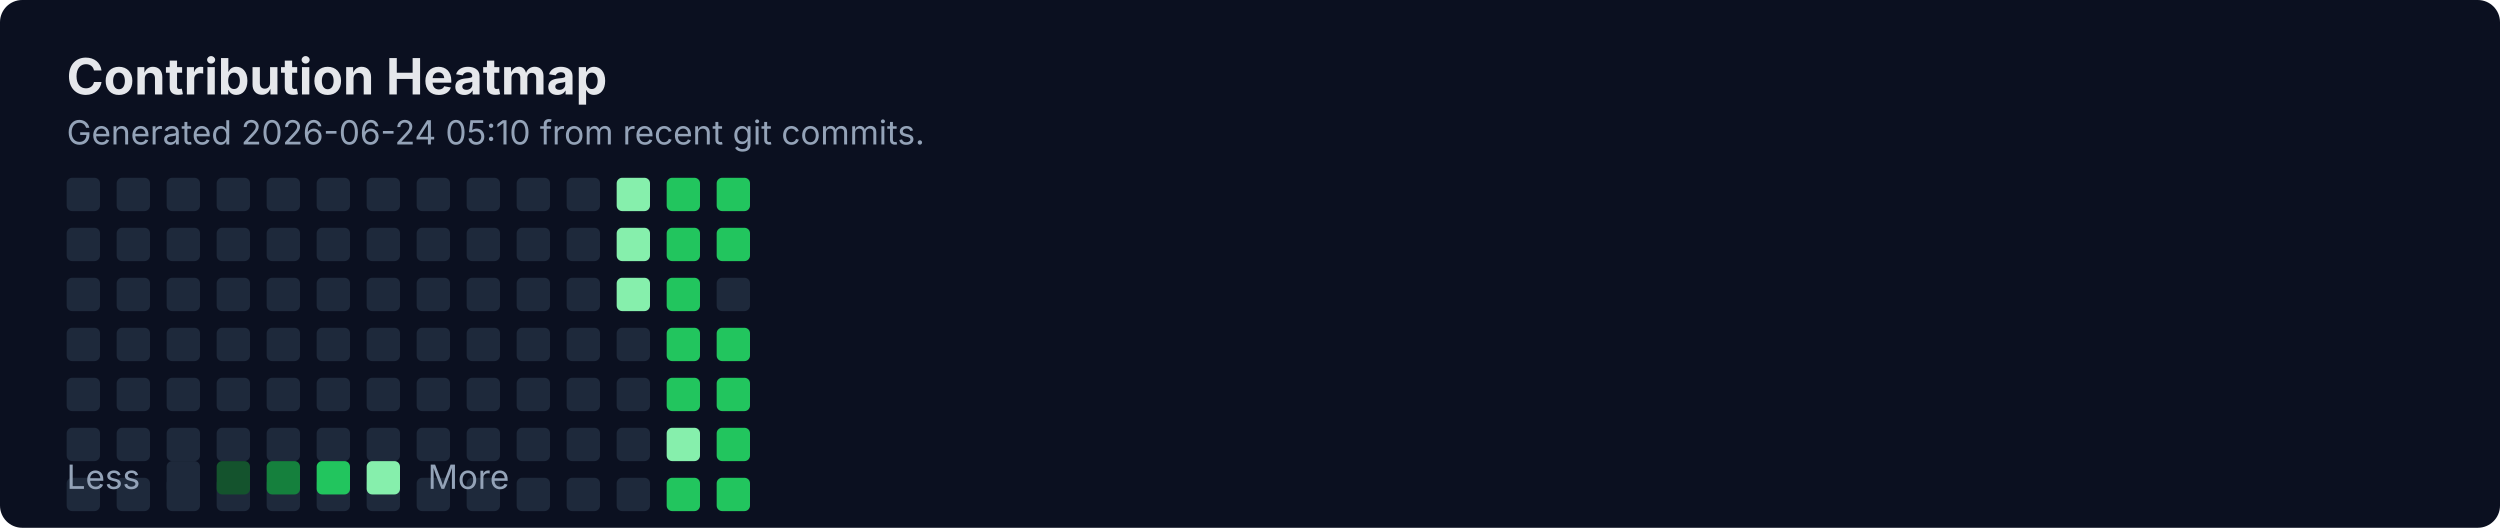
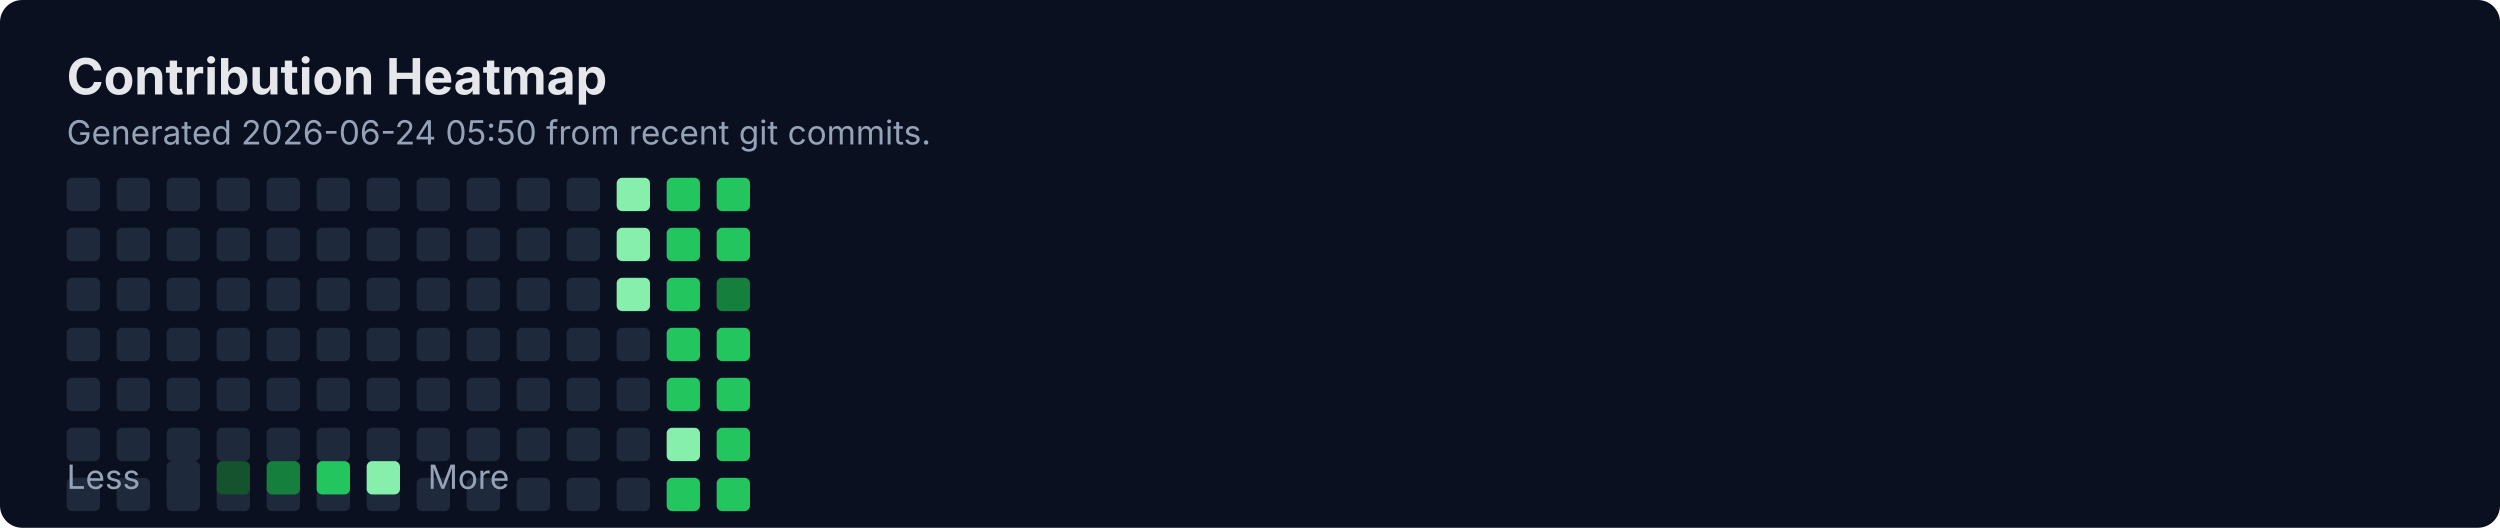
<svg xmlns="http://www.w3.org/2000/svg" width="900" height="190" viewBox="0 0 900 190" fill="none" role="img" aria-labelledby="title">
  <rect width="900" height="190" rx="8" fill="#0B1020" />
  <text x="24" y="34" fill="#E5E7EB" font-family="Inter, Segoe UI, Arial" font-size="18" font-weight="700">Contribution Heatmap</text>
-   <text x="24" y="52" fill="#94A3B8" font-family="Inter, Segoe UI, Arial" font-size="12">Generated 2026-06-24 05:10 from recent git commits.</text>
+   <text x="24" y="52" fill="#94A3B8" font-family="Inter, Segoe UI, Arial" font-size="12">Generated 2026-06-24 05:50 from recent git commits.</text>
  <rect x="24" y="118" width="12" height="12" rx="2" fill="#1E293B" />
  <rect x="24" y="136" width="12" height="12" rx="2" fill="#1E293B" />
  <rect x="24" y="154" width="12" height="12" rx="2" fill="#1E293B" />
  <rect x="24" y="172" width="12" height="12" rx="2" fill="#1E293B" />
  <rect x="24" y="64" width="12" height="12" rx="2" fill="#1E293B" />
  <rect x="24" y="82" width="12" height="12" rx="2" fill="#1E293B" />
  <rect x="24" y="100" width="12" height="12" rx="2" fill="#1E293B" />
  <rect x="42" y="118" width="12" height="12" rx="2" fill="#1E293B" />
  <rect x="42" y="136" width="12" height="12" rx="2" fill="#1E293B" />
  <rect x="42" y="154" width="12" height="12" rx="2" fill="#1E293B" />
  <rect x="42" y="172" width="12" height="12" rx="2" fill="#1E293B" />
  <rect x="42" y="64" width="12" height="12" rx="2" fill="#1E293B" />
  <rect x="42" y="82" width="12" height="12" rx="2" fill="#1E293B" />
  <rect x="42" y="100" width="12" height="12" rx="2" fill="#1E293B" />
  <rect x="60" y="118" width="12" height="12" rx="2" fill="#1E293B" />
  <rect x="60" y="136" width="12" height="12" rx="2" fill="#1E293B" />
  <rect x="60" y="154" width="12" height="12" rx="2" fill="#1E293B" />
  <rect x="60" y="172" width="12" height="12" rx="2" fill="#1E293B" />
  <rect x="60" y="64" width="12" height="12" rx="2" fill="#1E293B" />
  <rect x="60" y="82" width="12" height="12" rx="2" fill="#1E293B" />
  <rect x="60" y="100" width="12" height="12" rx="2" fill="#1E293B" />
  <rect x="78" y="118" width="12" height="12" rx="2" fill="#1E293B" />
  <rect x="78" y="136" width="12" height="12" rx="2" fill="#1E293B" />
  <rect x="78" y="154" width="12" height="12" rx="2" fill="#1E293B" />
  <rect x="78" y="172" width="12" height="12" rx="2" fill="#1E293B" />
  <rect x="78" y="64" width="12" height="12" rx="2" fill="#1E293B" />
  <rect x="78" y="82" width="12" height="12" rx="2" fill="#1E293B" />
  <rect x="78" y="100" width="12" height="12" rx="2" fill="#1E293B" />
  <rect x="96" y="118" width="12" height="12" rx="2" fill="#1E293B" />
  <rect x="96" y="136" width="12" height="12" rx="2" fill="#1E293B" />
  <rect x="96" y="154" width="12" height="12" rx="2" fill="#1E293B" />
  <rect x="96" y="172" width="12" height="12" rx="2" fill="#1E293B" />
  <rect x="96" y="64" width="12" height="12" rx="2" fill="#1E293B" />
  <rect x="96" y="82" width="12" height="12" rx="2" fill="#1E293B" />
  <rect x="96" y="100" width="12" height="12" rx="2" fill="#1E293B" />
  <rect x="114" y="118" width="12" height="12" rx="2" fill="#1E293B" />
  <rect x="114" y="136" width="12" height="12" rx="2" fill="#1E293B" />
  <rect x="114" y="154" width="12" height="12" rx="2" fill="#1E293B" />
  <rect x="114" y="172" width="12" height="12" rx="2" fill="#1E293B" />
  <rect x="114" y="64" width="12" height="12" rx="2" fill="#1E293B" />
  <rect x="114" y="82" width="12" height="12" rx="2" fill="#1E293B" />
  <rect x="114" y="100" width="12" height="12" rx="2" fill="#1E293B" />
  <rect x="132" y="118" width="12" height="12" rx="2" fill="#1E293B" />
  <rect x="132" y="136" width="12" height="12" rx="2" fill="#1E293B" />
  <rect x="132" y="154" width="12" height="12" rx="2" fill="#1E293B" />
  <rect x="132" y="172" width="12" height="12" rx="2" fill="#1E293B" />
  <rect x="132" y="64" width="12" height="12" rx="2" fill="#1E293B" />
  <rect x="132" y="82" width="12" height="12" rx="2" fill="#1E293B" />
  <rect x="132" y="100" width="12" height="12" rx="2" fill="#1E293B" />
  <rect x="150" y="118" width="12" height="12" rx="2" fill="#1E293B" />
  <rect x="150" y="136" width="12" height="12" rx="2" fill="#1E293B" />
  <rect x="150" y="154" width="12" height="12" rx="2" fill="#1E293B" />
  <rect x="150" y="172" width="12" height="12" rx="2" fill="#1E293B" />
  <rect x="150" y="64" width="12" height="12" rx="2" fill="#1E293B" />
  <rect x="150" y="82" width="12" height="12" rx="2" fill="#1E293B" />
  <rect x="150" y="100" width="12" height="12" rx="2" fill="#1E293B" />
  <rect x="168" y="118" width="12" height="12" rx="2" fill="#1E293B" />
  <rect x="168" y="136" width="12" height="12" rx="2" fill="#1E293B" />
  <rect x="168" y="154" width="12" height="12" rx="2" fill="#1E293B" />
  <rect x="168" y="172" width="12" height="12" rx="2" fill="#1E293B" />
  <rect x="168" y="64" width="12" height="12" rx="2" fill="#1E293B" />
  <rect x="168" y="82" width="12" height="12" rx="2" fill="#1E293B" />
  <rect x="168" y="100" width="12" height="12" rx="2" fill="#1E293B" />
  <rect x="186" y="118" width="12" height="12" rx="2" fill="#1E293B" />
  <rect x="186" y="136" width="12" height="12" rx="2" fill="#1E293B" />
  <rect x="186" y="154" width="12" height="12" rx="2" fill="#1E293B" />
  <rect x="186" y="172" width="12" height="12" rx="2" fill="#1E293B" />
  <rect x="186" y="64" width="12" height="12" rx="2" fill="#1E293B" />
  <rect x="186" y="82" width="12" height="12" rx="2" fill="#1E293B" />
  <rect x="186" y="100" width="12" height="12" rx="2" fill="#1E293B" />
  <rect x="204" y="118" width="12" height="12" rx="2" fill="#1E293B" />
  <rect x="204" y="136" width="12" height="12" rx="2" fill="#1E293B" />
  <rect x="204" y="154" width="12" height="12" rx="2" fill="#1E293B" />
  <rect x="204" y="172" width="12" height="12" rx="2" fill="#1E293B" />
  <rect x="204" y="64" width="12" height="12" rx="2" fill="#1E293B" />
  <rect x="204" y="82" width="12" height="12" rx="2" fill="#1E293B" />
  <rect x="204" y="100" width="12" height="12" rx="2" fill="#1E293B" />
  <rect x="222" y="118" width="12" height="12" rx="2" fill="#1E293B" />
  <rect x="222" y="136" width="12" height="12" rx="2" fill="#1E293B" />
  <rect x="222" y="154" width="12" height="12" rx="2" fill="#1E293B" />
  <rect x="222" y="172" width="12" height="12" rx="2" fill="#1E293B" />
  <rect x="222" y="64" width="12" height="12" rx="2" fill="#86EFAC" />
  <rect x="222" y="82" width="12" height="12" rx="2" fill="#86EFAC" />
  <rect x="222" y="100" width="12" height="12" rx="2" fill="#86EFAC" />
  <rect x="240" y="118" width="12" height="12" rx="2" fill="#22C55E" />
  <rect x="240" y="136" width="12" height="12" rx="2" fill="#22C55E" />
  <rect x="240" y="154" width="12" height="12" rx="2" fill="#86EFAC" />
  <rect x="240" y="172" width="12" height="12" rx="2" fill="#22C55E" />
  <rect x="240" y="64" width="12" height="12" rx="2" fill="#22C55E" />
  <rect x="240" y="82" width="12" height="12" rx="2" fill="#22C55E" />
  <rect x="240" y="100" width="12" height="12" rx="2" fill="#22C55E" />
  <rect x="258" y="118" width="12" height="12" rx="2" fill="#22C55E" />
  <rect x="258" y="136" width="12" height="12" rx="2" fill="#22C55E" />
  <rect x="258" y="154" width="12" height="12" rx="2" fill="#22C55E" />
  <rect x="258" y="172" width="12" height="12" rx="2" fill="#22C55E" />
  <rect x="258" y="64" width="12" height="12" rx="2" fill="#22C55E" />
  <rect x="258" y="82" width="12" height="12" rx="2" fill="#22C55E" />
-   <rect x="258" y="100" width="12" height="12" rx="2" fill="#1E293B" />
+   <rect x="258" y="100" width="12" height="12" rx="2" fill="#15803D" />
  <text x="24" y="176" fill="#94A3B8" font-family="Inter, Segoe UI, Arial" font-size="12">Less</text>
  <rect x="60" y="166" width="12" height="12" rx="2" fill="#1E293B" />
  <rect x="78" y="166" width="12" height="12" rx="2" fill="#14532D" />
  <rect x="96" y="166" width="12" height="12" rx="2" fill="#15803D" />
  <rect x="114" y="166" width="12" height="12" rx="2" fill="#22C55E" />
  <rect x="132" y="166" width="12" height="12" rx="2" fill="#86EFAC" />
  <text x="154" y="176" fill="#94A3B8" font-family="Inter, Segoe UI, Arial" font-size="12">More</text>
</svg>
